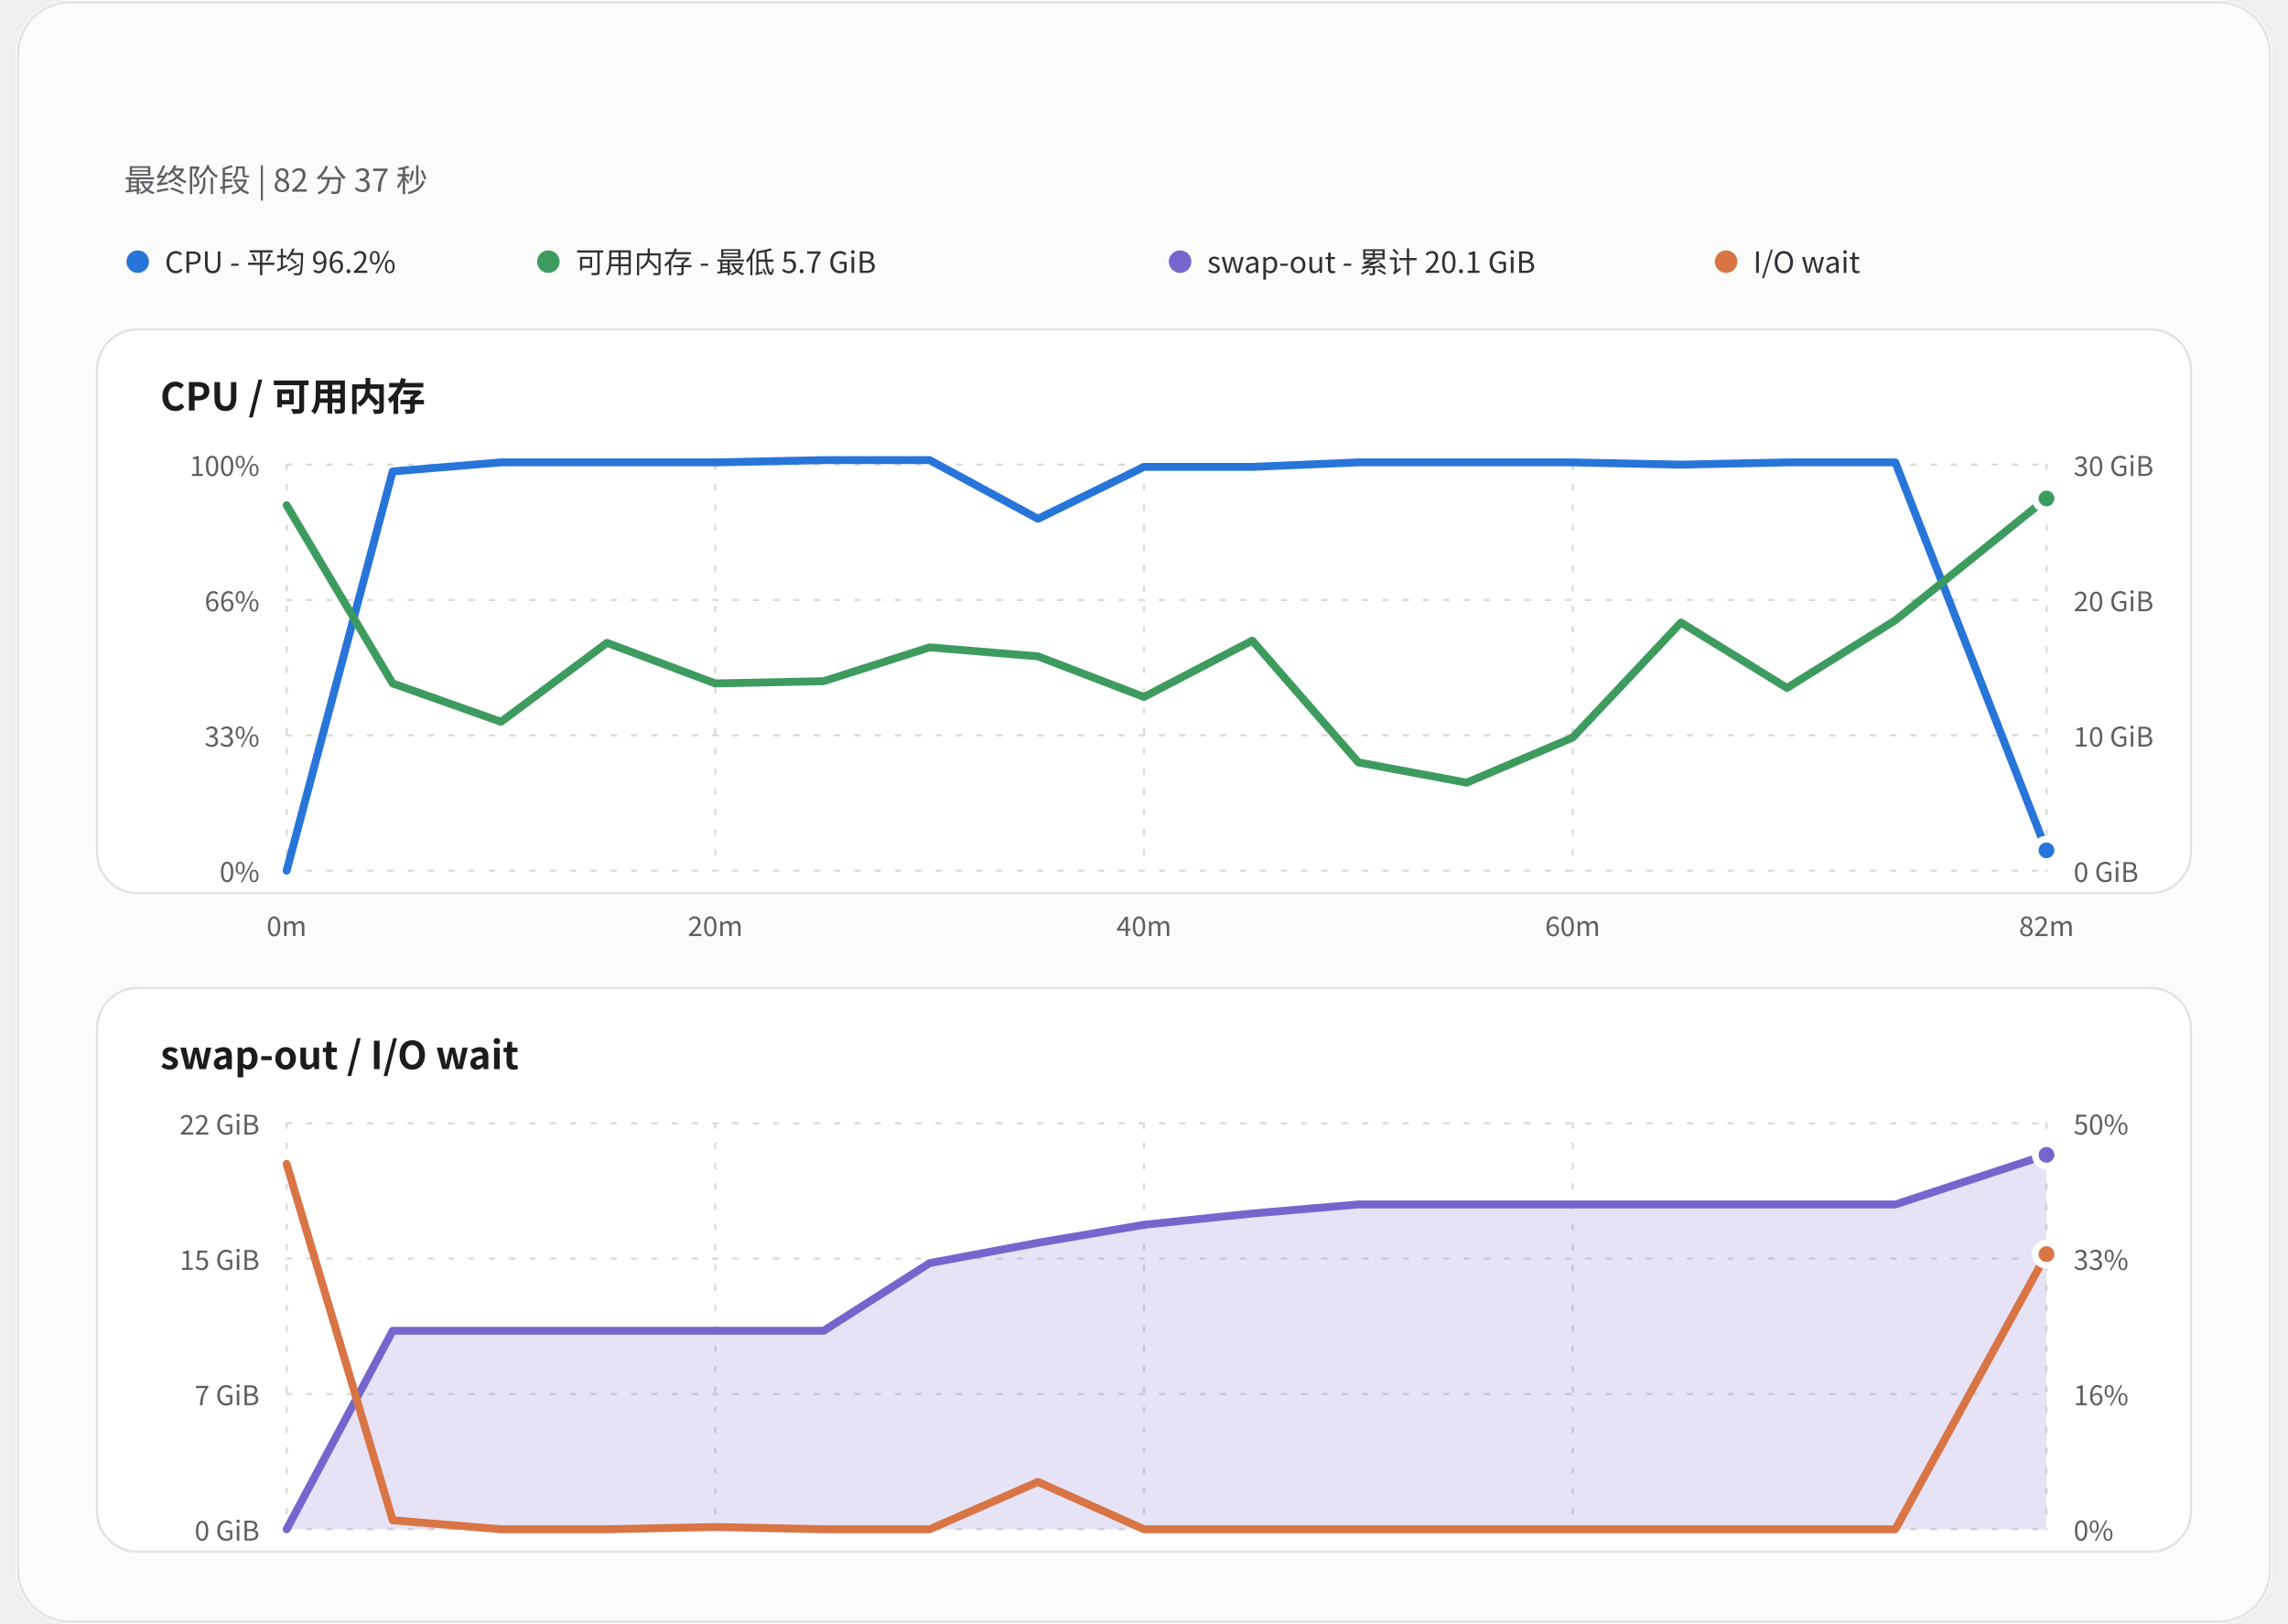
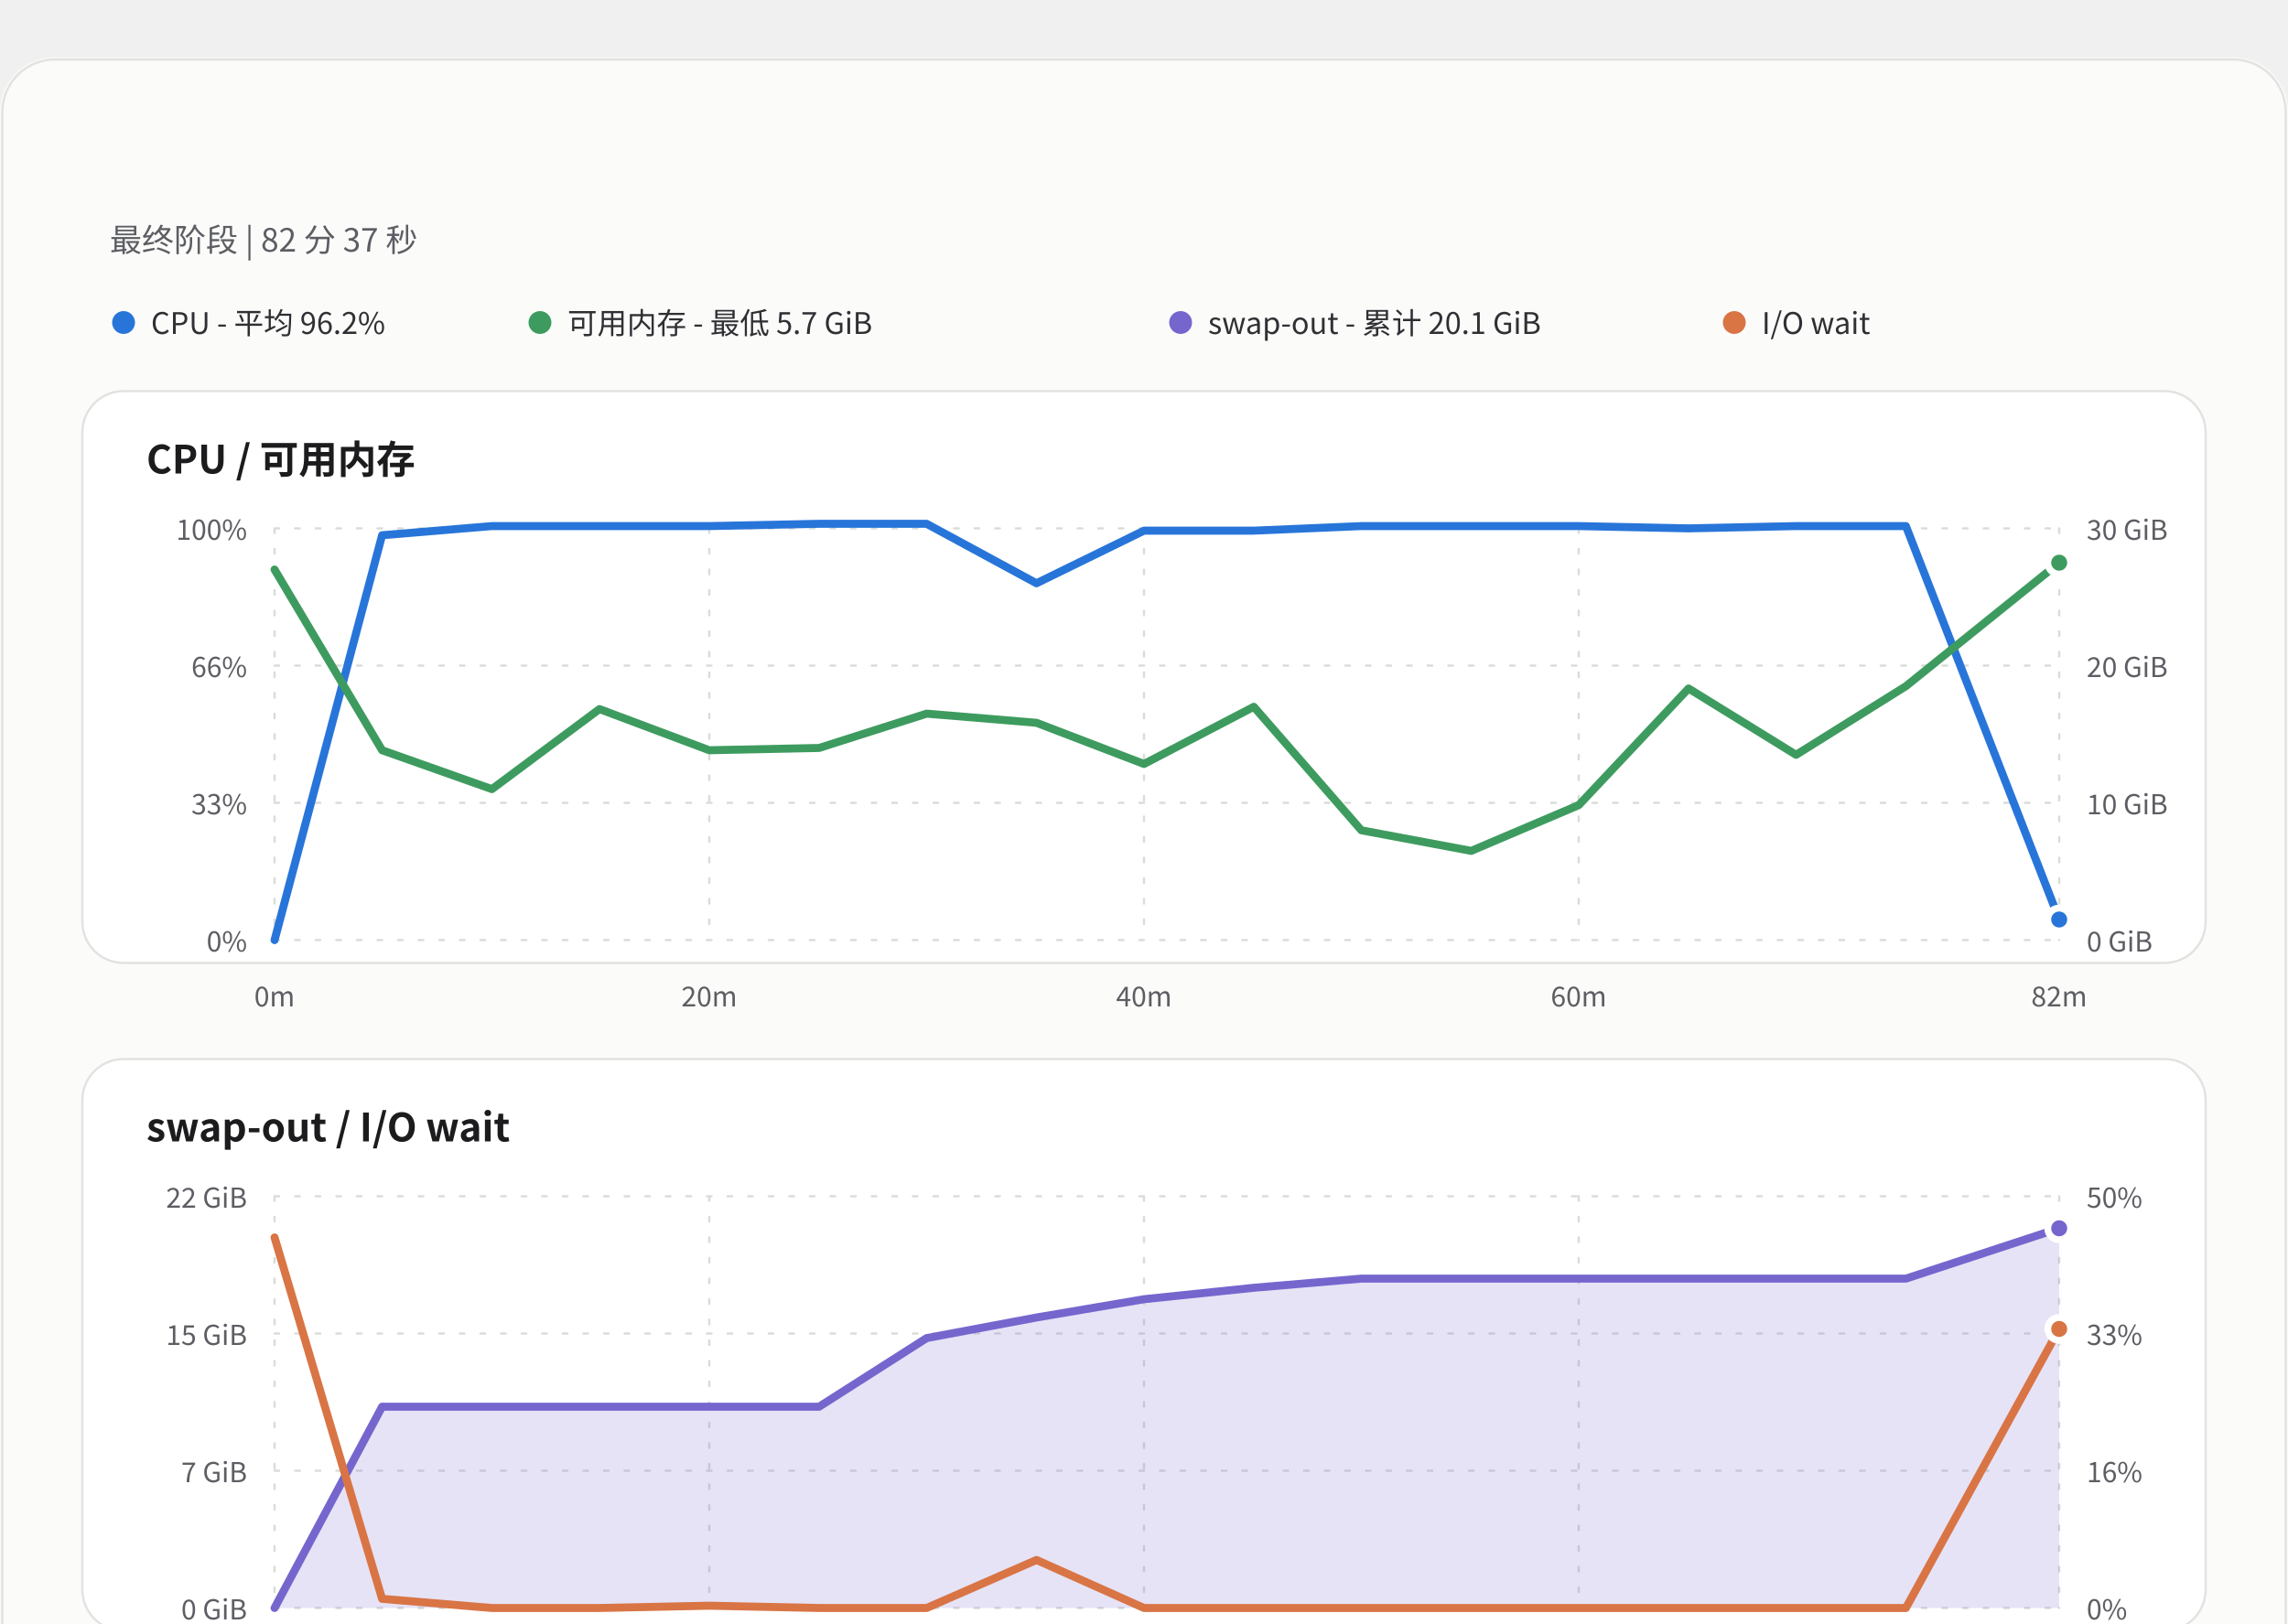
- <svg xmlns="http://www.w3.org/2000/svg" width="1000" height="710" viewBox="0 0 1000 720" role="img" aria-labelledby="title desc">
+ <svg xmlns="http://www.w3.org/2000/svg" width="1000" height="710" viewBox="0 0 1000 660" role="img" aria-labelledby="title desc">
  <rect width="1000" height="720" rx="24" fill="#fbfbfa" />
  <rect x="1" y="1" width="998" height="718" rx="23" fill="none" stroke="#e2e3e0" />
  <g font-family="Outfit,Noto Sans CJK SC,PingFang SC,Microsoft YaHei,Yu Gothic,sans-serif">
    <text x="48" y="85" fill="#5d5e63" font-size="14">最终阶段 | 82 分 37 秒</text>
    <g font-size="13" fill="#303034">
      <circle cx="54" cy="116" r="5" fill="#2875d9" />
      <text x="66" y="121">CPU - 平均 96.2%</text>
      <circle cx="236" cy="116" r="5" fill="#3e9b5f" />
      <text x="248" y="121">可用内存 - 最低 5.7 GiB</text>
      <circle cx="516" cy="116" r="5" fill="#7566ce" />
      <text x="528" y="121">swap-out - 累计 20.1 GiB</text>
      <circle cx="758" cy="116" r="5" fill="#d97445" />
      <text x="770" y="121">I/O wait</text>
    </g>
    <rect x="36" y="146" width="928" height="250" rx="18" fill="#fff" stroke="#e2e3e0" />
    <text x="64" y="182" fill="#1c1c1e" font-size="17" font-weight="700">CPU / 可用内存</text>
    <g stroke="#d9ddd7" stroke-dasharray="2 7" stroke-linecap="round">
      <path d="M120 206H900M120 266H900M120 326H900M120 386H900M120 206V386M310 206V386M500 206V386M690 206V386M900 206V386" />
    </g>
    <g fill="#5d5e63" font-size="12">
      <text x="108" y="211" text-anchor="end">100%</text>
      <text x="108" y="271" text-anchor="end">66%</text>
      <text x="108" y="331" text-anchor="end">33%</text>
      <text x="108" y="391" text-anchor="end">0%</text>
      <text x="912" y="211">30 GiB</text>
      <text x="912" y="271">20 GiB</text>
      <text x="912" y="331">10 GiB</text>
      <text x="912" y="391">0 GiB</text>
    </g>
    <polyline points="120,386 167,209 215,205 262,205 310,205 358,204 405,204 453,230 500,207 548,207 595,205 643,205 690,205 738,206 785,205 833,205 900,377" fill="none" stroke="#2875d9" stroke-width="3.5" stroke-linecap="round" stroke-linejoin="round" />
    <polyline points="120,224 167,303 215,320 262,285 310,303 358,302 405,287 453,291 500,309 548,284 595,338 643,347 690,327 738,276 785,305 833,275 900,221" fill="none" stroke="#3e9b5f" stroke-width="3.5" stroke-linecap="round" stroke-linejoin="round" />
    <circle cx="900" cy="377" r="5" fill="#2875d9" stroke="#fff" stroke-width="3" />
    <circle cx="900" cy="221" r="5" fill="#3e9b5f" stroke="#fff" stroke-width="3" />
    <g fill="#5d5e63" font-size="12" text-anchor="middle">
      <text x="120" y="415">0m</text>
      <text x="310" y="415">20m</text>
      <text x="500" y="415">40m</text>
      <text x="690" y="415">60m</text>
      <text x="900" y="415">82m</text>
    </g>
    <rect x="36" y="438" width="928" height="250" rx="18" fill="#fff" stroke="#e2e3e0" />
    <text x="64" y="474" fill="#1c1c1e" font-size="17" font-weight="700">swap-out / I/O wait</text>
    <g stroke="#d9ddd7" stroke-dasharray="2 7" stroke-linecap="round">
      <path d="M120 498H900M120 558H900M120 618H900M120 678H900M120 498V678M310 498V678M500 498V678M690 498V678M900 498V678" />
    </g>
    <g fill="#5d5e63" font-size="12">
      <text x="108" y="503" text-anchor="end">22 GiB</text>
      <text x="108" y="563" text-anchor="end">15 GiB</text>
      <text x="108" y="623" text-anchor="end">7 GiB</text>
      <text x="108" y="683" text-anchor="end">0 GiB</text>
      <text x="912" y="503">50%</text>
      <text x="912" y="563">33%</text>
      <text x="912" y="623">16%</text>
      <text x="912" y="683">0%</text>
    </g>
    <path d="M120 678L167 590L215 590L262 590L310 590L358 590L405 560L453 551L500 543L548 538L595 534L643 534L690 534L738 534L785 534L833 534L900 512L900 678Z" fill="#7566ce" fill-opacity=".18" />
    <polyline points="120,678 167,590 215,590 262,590 310,590 358,590 405,560 453,551 500,543 548,538 595,534 643,534 690,534 738,534 785,534 833,534 900,512" fill="none" stroke="#7566ce" stroke-width="3.5" stroke-linecap="round" stroke-linejoin="round" />
    <polyline points="120,516 167,674 215,678 262,678 310,677 358,678 405,678 453,657 500,678 548,678 595,678 643,678 690,678 738,678 785,678 833,678 900,556" fill="none" stroke="#d97445" stroke-width="3.5" stroke-linecap="round" stroke-linejoin="round" />
    <circle cx="900" cy="512" r="5" fill="#7566ce" stroke="#fff" stroke-width="3" />
    <circle cx="900" cy="556" r="5" fill="#d97445" stroke="#fff" stroke-width="3" />
  </g>
</svg>
